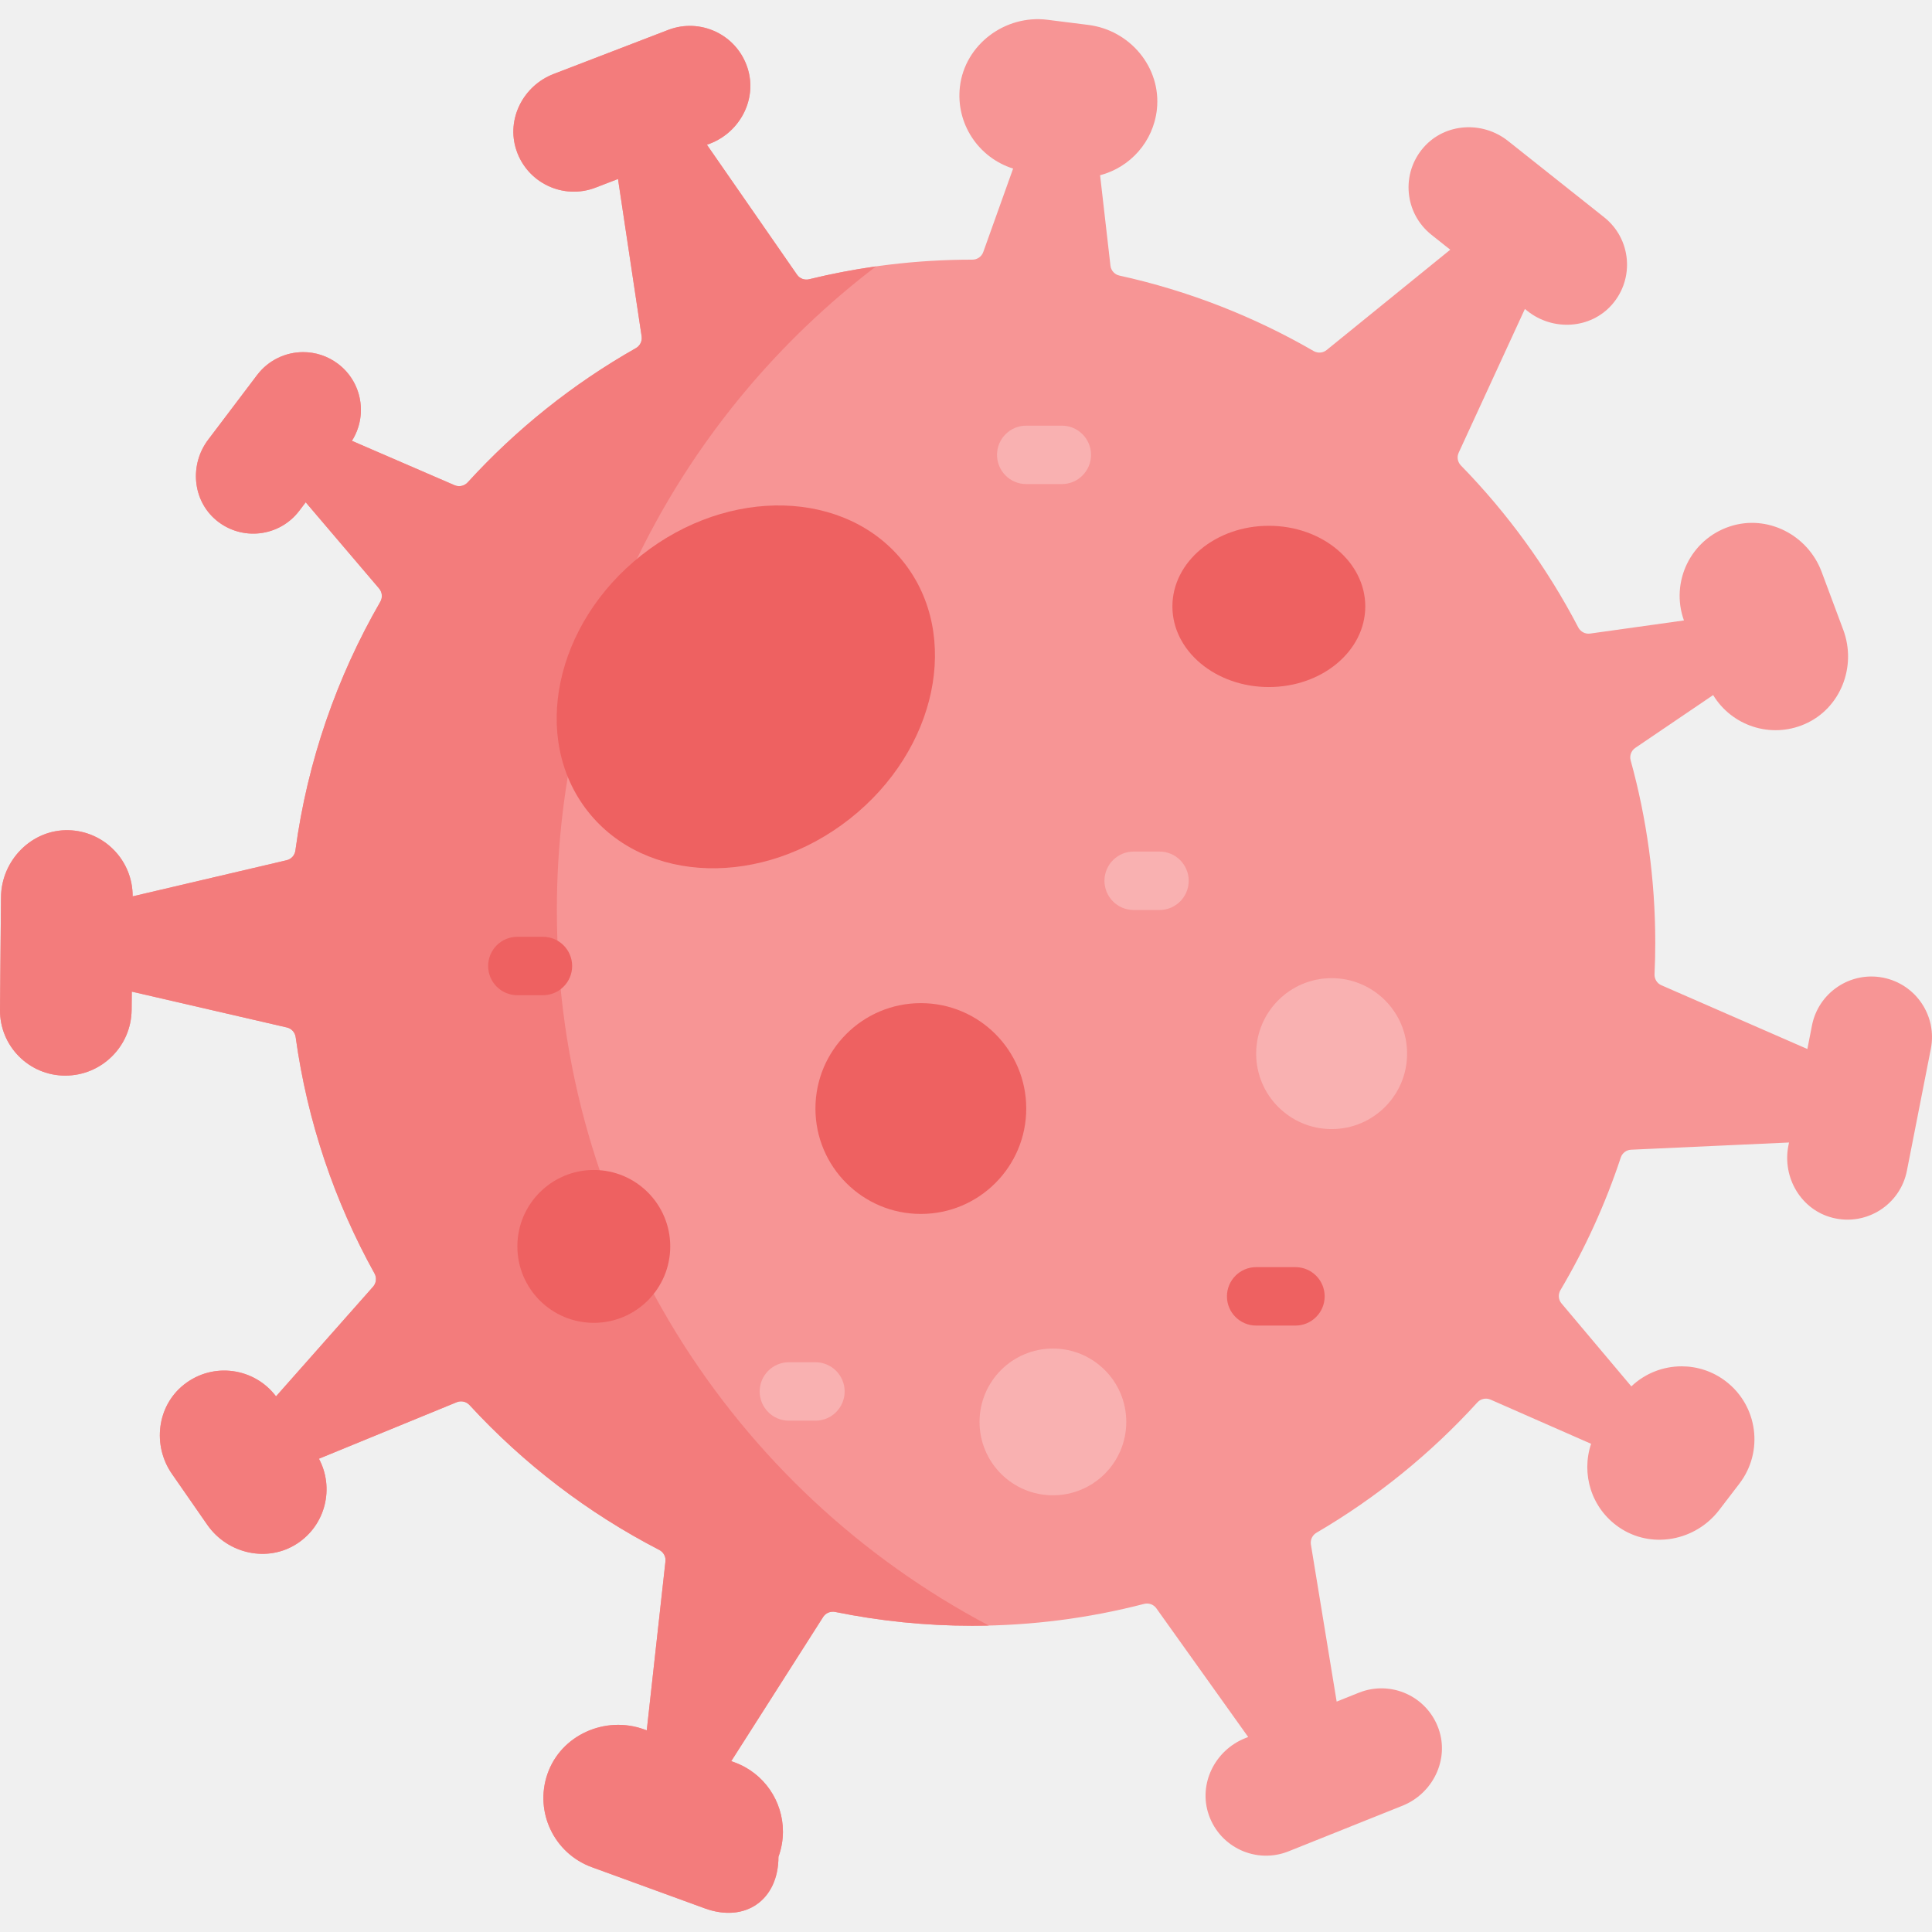
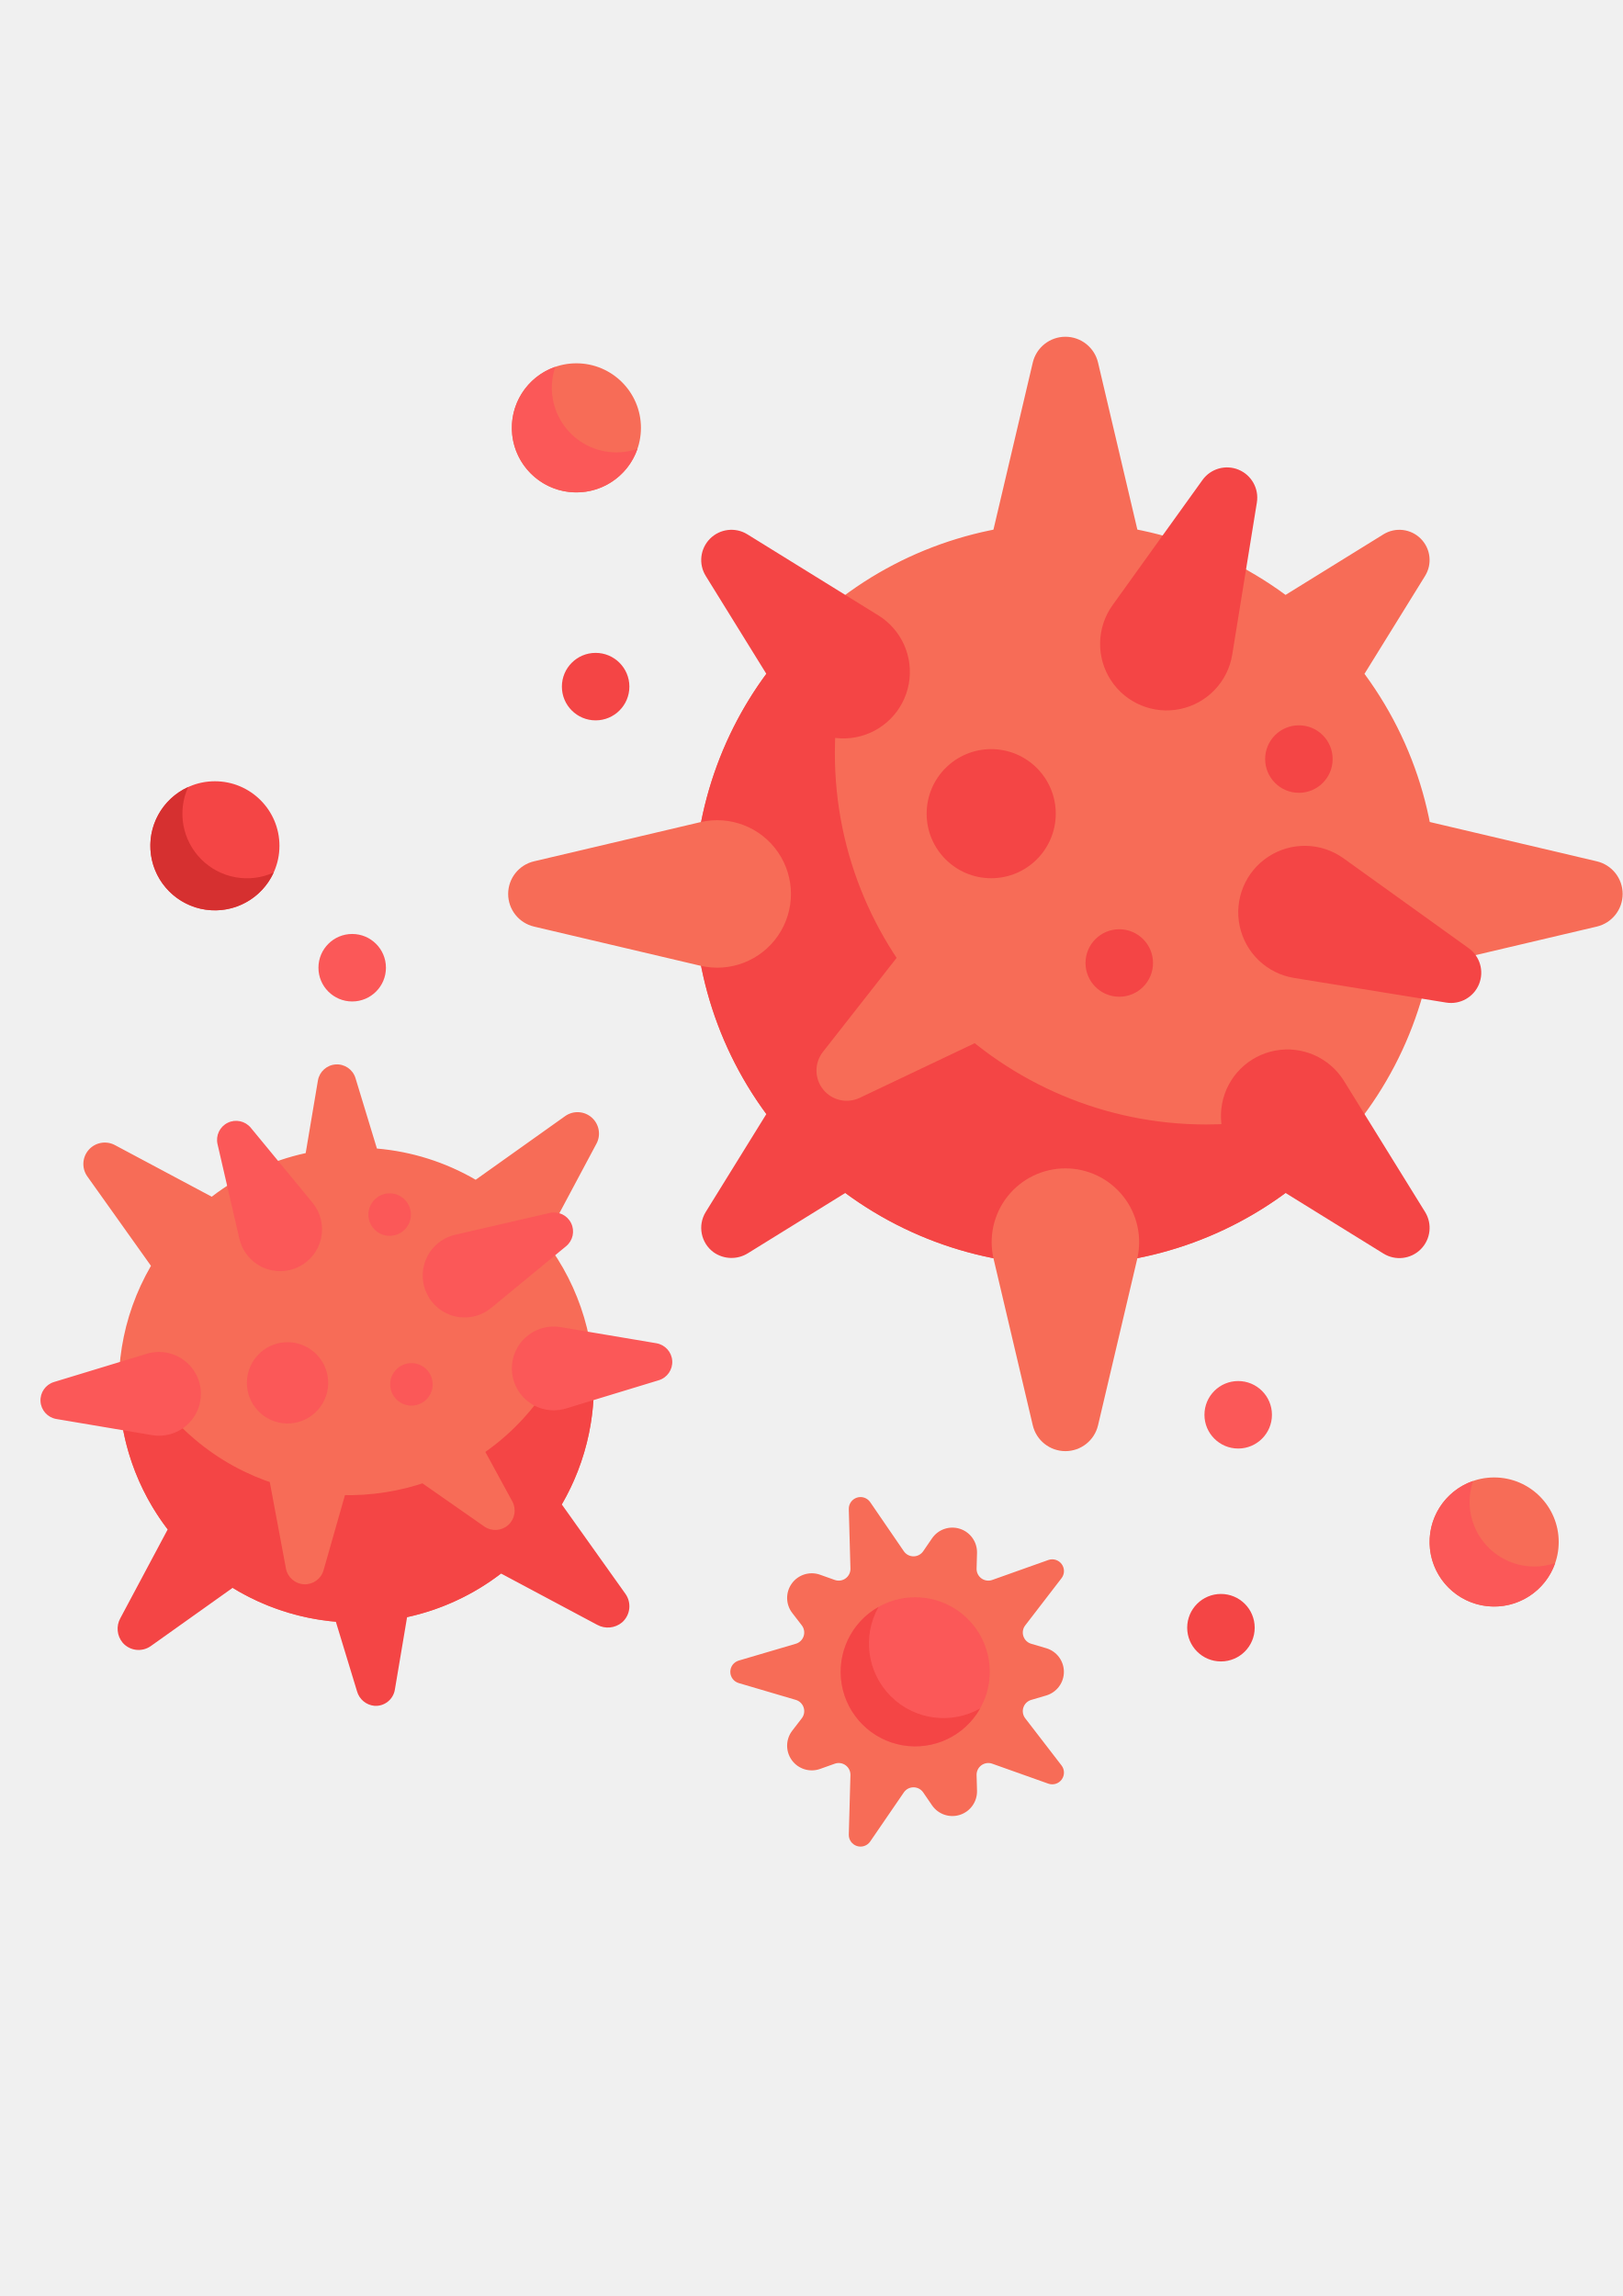
- <svg xmlns="http://www.w3.org/2000/svg" id="Capa_1" enable-background="new 0 0 495.974 495.974" height="512" viewBox="0 0 495.974 495.974" width="512">
-   <g>
-     <g>
-       <g id="XMLID_427_">
-         <g>
-           <path d="m483.411 250.977c8.43 1.66 13.92 9.83 12.27 18.25l-6.15 31.32c-1.7 8.67-10.3 14.23-18.98 12.1-8.13-1.99-13.06-10.3-11.45-18.51l.17-.84-40.54 1.85c-1.22.05-2.28.86-2.66 2.03-3.96 11.96-9.17 23.36-15.48 34.02-.64 1.08-.54 2.45.27 3.41l17.93 21.3c3.56-3.39 8.21-5.15 12.91-5.15 3.96 0 7.96 1.25 11.35 3.85 8.21 6.28 9.77 18.03 3.49 26.25l-5.2 6.79c-6.1 7.98-17.47 10.12-25.75 4.41-7.13-4.91-9.71-13.74-7.13-21.41l-25.83-11.35c-1.17-.51-2.52-.21-3.37.73-11.96 13.13-25.88 24.43-41.3 33.45-1.06.62-1.63 1.82-1.43 3.03l6.61 40.32 5.72-2.29c8.21-3.28 17.55.92 20.48 9.37 2.74 7.91-1.56 16.56-9.33 19.66l-29.23 11.7c-8.2 3.28-17.54-.92-20.47-9.37-2.74-7.91 1.56-16.56 9.33-19.67l.79-.31-23.58-33.04c-.71-1-1.96-1.44-3.15-1.13-14.09 3.65-28.87 5.61-44.11 5.61-12.06 0-23.82-1.23-35.19-3.55-1.2-.24-2.43.27-3.09 1.3l-23.59 37.01.83.3c7.68 2.8 12.44 10.05 12.44 17.77 0 2.16-.37 4.35-1.15 6.49 0 11.07-8.51 17.03-18.91 13.23l-28.99-10.57c-9.7-3.53-14.76-14.18-11.41-23.91 3.44-10.03 14.87-15.09 24.83-11.46l.67.24 4.8-43.37c.14-1.22-.5-2.38-1.59-2.95-18.36-9.48-34.83-22.11-48.7-37.18-.84-.91-2.15-1.21-3.29-.74l-35.38 14.51c4 7.48 1.75 16.96-5.55 21.76-7.62 5.01-17.91 2.68-23.11-4.8l-9.06-13.05c-5.07-7.29-3.89-17.45 3.09-22.95 7.44-5.86 18.05-4.34 23.62 3.03l24.92-28.16c.83-.94.97-2.3.36-3.39-10.23-18.44-17.23-38.92-20.24-60.67-.17-1.22-1.06-2.21-2.25-2.48l-39.82-9.2-.04 4.67c-.04 4.67-1.96 8.9-5.05 11.95-3.08 3.06-7.32 4.94-12 4.94-9.3 0-16.83-7.59-16.74-16.89l.26-28.93c.08-9.46 7.9-17.43 17.35-17.18 9.17.24 16.49 7.78 16.44 16.98l39.53-9.27c1.2-.28 2.09-1.27 2.25-2.49 3.1-23 10.67-44.59 21.8-63.87.62-1.08.51-2.43-.3-3.39l-18.85-22.14-1.64 2.16c-5.08 6.72-14.78 7.89-21.33 2.44-6.14-5.12-6.89-14.3-2.07-20.67l12.56-16.6c2.92-3.85 7.35-5.88 11.84-5.88 3.11 0 6.25.98 8.93 3 6.21 4.69 7.67 13.31 3.57 19.77l26.36 11.4c1.16.5 2.5.2 3.36-.73 12.44-13.64 27.01-25.3 43.19-34.47 1.06-.61 1.65-1.8 1.47-3.01l-6.07-40.41-5.76 2.22c-8.24 3.17-17.53-1.16-20.34-9.64-2.64-7.95 1.78-16.54 9.59-19.54l29.38-11.3c8.25-3.17 17.53 1.15 20.34 9.64 2.64 7.94-1.77 16.53-9.59 19.54l-.79.3 23.12 33.34c.7 1.01 1.94 1.47 3.13 1.18 13.42-3.29 27.43-5.03 41.86-5.03h.02c1.26 0 2.39-.77 2.81-1.96l7.66-21.42c-8.87-2.78-14.78-11.53-13.65-21.07 1.29-10.81 11.64-18.49 22.45-17.13l10.52 1.32c10.72 1.35 18.76 10.95 17.59 21.7-.92 8.37-6.94 14.89-14.58 16.89l2.66 23.22c.14 1.25 1.07 2.27 2.31 2.54 17.78 3.91 34.55 10.52 49.85 19.37 1.07.61 2.39.52 3.34-.26l31.73-25.75-4.82-3.83c-6.93-5.5-7.91-15.69-2.03-22.42 5.5-6.31 15.15-6.87 21.7-1.66l24.65 19.57c6.93 5.49 7.91 15.69 2.03 22.42-5.5 6.3-15.15 6.86-21.7 1.66l-.67-.53-16.99 36.89c-.52 1.11-.28 2.42.58 3.3 11.96 12.25 22.14 26.25 30.12 41.57.58 1.11 1.79 1.74 3.03 1.57l24.09-3.37c-3.54-9.88 1.71-20.83 11.81-24.14 9.63-3.16 20.01 2.19 23.55 11.69l5.55 14.88c3.5 9.41-.7 20.18-9.9 24.18-8.82 3.83-18.77.37-23.51-7.45l-19.99 13.56c-1.05.71-1.52 2.01-1.18 3.23 4.11 14.9 6.31 30.58 6.31 46.78 0 2.71-.06 5.4-.19 8.07-.05 1.23.64 2.36 1.76 2.85l37.48 16.37 1.18-6.05c1.66-8.43 9.83-13.92 18.25-12.27z" fill="#f79595" />
-         </g>
-       </g>
-       <ellipse cx="325.731" cy="155.677" fill="#ee6161" rx="24.756" ry="20.699" />
-       <circle cx="236.394" cy="284.578" fill="#ee6161" r="27.059" />
-       <circle cx="341.851" cy="270.481" fill="#f9b1b1" r="19.374" />
-       <circle cx="270.299" cy="365.029" fill="#f9b1b1" r="18.836" />
-       <g>
-         <path d="m142.955 233.609c0-67.408 32.157-127.319 81.946-165.228-5.813.82-11.552 1.928-17.17 3.306-1.19.29-2.43-.17-3.13-1.18l-23.12-33.34.79-.3c7.82-3.01 12.23-11.6 9.59-19.54-2.81-8.49-12.09-12.81-20.34-9.64l-29.38 11.3c-7.81 3-12.23 11.59-9.59 19.54 2.81 8.48 12.1 12.81 20.34 9.64l5.76-2.22 6.07 40.41c.18 1.21-.41 2.4-1.47 3.01-16.18 9.17-30.75 20.83-43.19 34.47-.86.93-2.2 1.23-3.36.73l-26.36-11.4c4.1-6.46 2.64-15.08-3.57-19.77-2.68-2.02-5.82-3-8.93-3-4.49 0-8.92 2.03-11.84 5.88l-12.56 16.6c-4.82 6.37-4.07 15.55 2.07 20.67 6.55 5.45 16.25 4.28 21.33-2.44l1.64-2.16 18.85 22.14c.81.96.92 2.31.3 3.39-11.13 19.28-18.7 40.87-21.8 63.87-.16 1.22-1.05 2.21-2.25 2.49l-39.53 9.27c.05-9.2-7.27-16.74-16.44-16.98-9.45-.25-17.27 7.72-17.35 17.18l-.26 28.93c-.09 9.3 7.44 16.89 16.74 16.89 4.68 0 8.92-1.88 12-4.94 3.09-3.05 5.01-7.28 5.05-11.95l.04-4.67 39.82 9.2c1.19.27 2.08 1.26 2.25 2.48 3.01 21.75 10.01 42.23 20.24 60.67.61 1.09.47 2.45-.36 3.39l-24.92 28.16c-5.57-7.37-16.18-8.89-23.62-3.03-6.98 5.5-8.16 15.66-3.09 22.95l9.06 13.05c5.2 7.48 15.49 9.81 23.11 4.8 7.3-4.8 9.55-14.28 5.55-21.76l35.38-14.51c1.14-.47 2.45-.17 3.29.74 13.87 15.07 30.34 27.7 48.7 37.18 1.09.57 1.73 1.73 1.59 2.95l-4.8 43.37-.67-.24c-9.96-3.63-21.39 1.43-24.83 11.46-3.35 9.73 1.71 20.38 11.41 23.91l28.99 10.57c10.4 3.8 18.91-2.16 18.91-13.23.78-2.14 1.15-4.33 1.15-6.49 0-7.72-4.76-14.97-12.44-17.77l-.83-.3 23.59-37.01c.66-1.03 1.89-1.54 3.09-1.3 11.37 2.32 23.13 3.55 35.19 3.55 1.419 0 2.861-.018 4.272-.051-65.927-34.765-110.908-103.985-110.908-183.697z" fill="#f37c7c" />
-       </g>
-       <circle cx="152.438" cy="319.972" fill="#ee6161" r="19.622" />
-       <g>
-         <path d="m297.66 233.609h-6.63c-4.143 0-7.5-3.358-7.5-7.5s3.357-7.5 7.5-7.5h6.63c4.143 0 7.5 3.358 7.5 7.5s-3.357 7.5-7.5 7.5z" fill="#f9b1b1" />
-       </g>
-       <g>
-         <path d="m209.334 364.709h-6.812c-4.143 0-7.5-3.358-7.5-7.5s3.357-7.5 7.5-7.5h6.812c4.143 0 7.5 3.358 7.5 7.5s-3.357 7.5-7.5 7.5z" fill="#f9b1b1" />
-       </g>
-       <g>
-         <path d="m139.377 255.487h-6.562c-4.143 0-7.5-3.358-7.5-7.5s3.357-7.5 7.5-7.5h6.562c4.143 0 7.5 3.358 7.5 7.5s-3.357 7.5-7.5 7.5z" fill="#ee6161" />
-       </g>
-       <g>
-         <path d="m272.584 124.27h-9.132c-4.143 0-7.5-3.358-7.5-7.5s3.357-7.5 7.5-7.5h9.132c4.143 0 7.5 3.358 7.5 7.5s-3.357 7.5-7.5 7.5z" fill="#f9b1b1" />
-       </g>
-       <g>
-         <path d="m332.561 340.294h-10.084c-4.143 0-7.5-3.358-7.5-7.5s3.357-7.5 7.5-7.5h10.084c4.143 0 7.5 3.358 7.5 7.5s-3.358 7.5-7.5 7.5z" fill="#ee6161" />
+ <svg xmlns="http://www.w3.org/2000/svg" width="595" height="842" viewBox="0 0 595 842">
+   <defs>
+     <clipPath id="clip-path">
+       <rect id="Rectangle_1" data-name="Rectangle 1" width="595" height="842" fill="#fff" stroke="#707070" stroke-width="1" />
+     </clipPath>
+   </defs>
+   <g id="Mask_Group_1" data-name="Mask Group 1" clip-path="url(#clip-path)">
+     <g id="coronavirus" transform="translate(0 123.5)">
+       <path id="Path_3" data-name="Path 3" d="M218.706,295.92l-18.854,35.351c-.027.051-.055.1-.083.152a87.1,87.1,0,1,1-144.412,9.291c-.034-.046-.069-.093-.1-.141L32.027,307.93a7.863,7.863,0,0,1,10.106-11.5l35.353,18.854.152.083a86.665,86.665,0,0,1,34.45-15.993l4.486-26.623a7.091,7.091,0,0,1,13.776-.887L138.21,297.7a86.663,86.663,0,0,1,36.215,11.446c.046-.034.093-.069.141-.1l32.644-23.229a7.864,7.864,0,0,1,11.5,10.109ZM500.335,123.607l22.216-35.9A11.086,11.086,0,0,0,507.29,72.451l-35.9,22.215a136.155,136.155,0,1,0,28.94,28.941Z" fill="#f76c57" />
+       <path id="Path_4" data-name="Path 4" d="M102.469,186.677a23.67,23.67,0,1,1-23.67-23.67A23.67,23.67,0,0,1,102.469,186.677ZM447.7,461.041a12.375,12.375,0,1,0,12.375,12.375A12.376,12.376,0,0,0,447.7,461.041ZM218.408,115.926A12.375,12.375,0,1,0,230.783,128.3,12.376,12.376,0,0,0,218.408,115.926Z" fill="#f44545" />
+       <path id="Path_5" data-name="Path 5" d="M100.353,196.474A23.673,23.673,0,1,1,69,165.124a23.68,23.68,0,0,0,31.35,31.35Z" fill="#d63030" />
+       <path id="Path_6" data-name="Path 6" d="M480.024,283.578c8.861-2.55,15.406,8.228,9.031,14.889A136.186,136.186,0,0,1,309.939,314l-35.6,22.034a11.362,11.362,0,0,1-12.641-.271,11.091,11.091,0,0,1-2.913-14.809L281,285.06a136.188,136.188,0,0,1,15.422-179.01c6.686-6.413,17.509.167,14.958,9.073a136.259,136.259,0,0,0-5.253,37.581c0,75.03,61.14,136.17,136.17,136.169a136.176,136.176,0,0,0,37.729-5.295ZM206.1,428.351c-.034-.048-.067-.094-.1-.141a86.968,86.968,0,0,0,11.259-53.151,5.281,5.281,0,0,0-10.062-1.62,87.148,87.148,0,0,1-15.336,23.292c-31.343,34.206-84.812,37.647-120.281,7.741a87.169,87.169,0,0,1-18.236-21.2,5.26,5.26,0,0,0-9.733,2.882,86.971,86.971,0,0,0,17.88,51.221l-17.36,32.552a7.991,7.991,0,0,0,.866,9.018,7.745,7.745,0,0,0,10.313,1.2L85.3,458.808a86.637,86.637,0,0,0,37.849,12.421l7.78,25.562a7.318,7.318,0,0,0,6.4,5.278,7.092,7.092,0,0,0,7.456-5.9l4.486-26.623a86.682,86.682,0,0,0,34.45-15.993l.152.083,35.078,18.708a8.116,8.116,0,0,0,9.157-.879,7.865,7.865,0,0,0,1.221-10.472Z" fill="#f44545" />
+       <path id="Path_7" data-name="Path 7" d="M256.789,230.655,195.811,216.3a12.294,12.294,0,0,1,0-23.934l60.978-14.356a27.042,27.042,0,1,1,0,52.645Zm58.447,48.452,51.025-24.249a24.386,24.386,0,1,0-29.66-37.068l-34.848,44.465a11.086,11.086,0,0,0,13.484,16.852ZM114.261,397.759A15.6,15.6,0,0,0,98.209,416.2l6.643,35.515a7.09,7.09,0,0,0,13.788.638l9.9-34.748a15.594,15.594,0,0,0-14.277-19.851ZM211.354,57.074A23.669,23.669,0,1,0,187.684,33.4,23.67,23.67,0,0,0,211.354,57.074Zm-40.79,338.29a15.6,15.6,0,1,0-22.623,20.249L177.566,436.3a7.09,7.09,0,0,0,10.286-9.205ZM547.88,418.318a23.67,23.67,0,1,0,23.67,23.67A23.67,23.67,0,0,0,547.88,418.318Zm37.643-225.951-60.978-14.356a27.041,27.041,0,1,0,0,52.644L585.523,216.3a12.293,12.293,0,0,0,0-23.932ZM389.251,455.259a4.3,4.3,0,0,0-4.846-6.669l-20.573,7.32a4.3,4.3,0,0,1-5.736-4.167l.158-5.73a9.041,9.041,0,0,0-16.5-5.36l-3.24,4.73a4.3,4.3,0,0,1-7.09,0l-12.342-18.014a4.3,4.3,0,0,0-7.841,2.547l.6,21.828a4.3,4.3,0,0,1-5.736,4.167l-5.4-1.922a9.041,9.041,0,0,0-10.2,14.032l3.5,4.543a4.3,4.3,0,0,1-2.191,6.743l-20.946,6.171a4.3,4.3,0,0,0,0,8.244l20.946,6.171a4.3,4.3,0,0,1,2.191,6.743l-3.5,4.543a9.041,9.041,0,0,0,10.2,14.033l5.4-1.922a4.3,4.3,0,0,1,5.736,4.167l-.6,21.828a4.3,4.3,0,0,0,7.841,2.547l12.342-18.014a4.3,4.3,0,0,1,7.09,0l3.24,4.73a9.041,9.041,0,0,0,16.5-5.36l-.158-5.73a4.3,4.3,0,0,1,5.736-4.167l20.573,7.32a4.3,4.3,0,0,0,4.846-6.669l-13.319-17.3a4.3,4.3,0,0,1,2.191-6.743l5.5-1.62a9.041,9.041,0,0,0,0-17.346l-5.5-1.62a4.3,4.3,0,0,1-2.191-6.743Zm1.415-150.285a27.041,27.041,0,0,0-26.322,33.237L378.7,399.19a12.293,12.293,0,0,0,23.932,0l14.356-60.979A27.041,27.041,0,0,0,390.666,304.974Zm11.967-295.5a12.294,12.294,0,0,0-23.934,0L364.345,70.455a27.041,27.041,0,1,0,52.644,0Z" fill="#f76c57" />
+       <path id="Path_8" data-name="Path 8" d="M226.029,42.4a23.634,23.634,0,0,0,7.709-1.284,23.673,23.673,0,1,1-30.1-30.1A23.686,23.686,0,0,0,226.029,42.4ZM562.555,450.982A23.686,23.686,0,0,1,540.169,419.6a23.673,23.673,0,1,0,30.094,30.1A23.652,23.652,0,0,1,562.555,450.982Z" fill="#fb5858" />
+       <path id="Path_9" data-name="Path 9" d="M466.4,395.339a12.375,12.375,0,1,1-12.375-12.375A12.375,12.375,0,0,1,466.4,395.339ZM141.519,231.386a12.375,12.375,0,1,0-12.375,12.375A12.375,12.375,0,0,0,141.519,231.386Zm-26.24,141.039a14.908,14.908,0,1,0,1.354,21.04,14.908,14.908,0,0,0-1.354-21.04Zm-5.756-31.339a15.36,15.36,0,0,0,5.063-23.544L91.96,290.081a6.982,6.982,0,0,0-12.193,6.01l8,34.672a15.358,15.358,0,0,0,21.756,10.324Zm-55.692,31.87L19.791,383.318a6.983,6.983,0,0,0,.873,13.566L55.751,402.8a15.36,15.36,0,1,0-1.92-29.841Zm102.184,5.371a7.795,7.795,0,1,0,.708,11A7.795,7.795,0,0,0,156.016,378.328Zm84.676-9.225L205.6,363.191a15.359,15.359,0,1,0,1.92,29.84l34.041-10.361a6.982,6.982,0,0,0-.873-13.565Zm94.9,93.161A27.335,27.335,0,1,0,362.928,489.6,27.335,27.335,0,0,0,335.593,462.264ZM209.411,325.033a6.983,6.983,0,0,0-7.834-3.716l-34.672,8a15.359,15.359,0,1,0,13.22,26.82l27.462-22.626A6.984,6.984,0,0,0,209.411,325.033Zm-60.676,2.034a7.795,7.795,0,1,0-11,.708A7.795,7.795,0,0,0,148.735,327.066Z" fill="#fb5858" />
+       <g id="Group_1" data-name="Group 1">
+         <path id="Path_10" data-name="Path 10" d="M359.4,503.04a27.338,27.338,0,1,1-37.249-37.249A27.343,27.343,0,0,0,359.4,503.04Z" fill="#f44545" />
+         <path id="Path_11" data-name="Path 11" d="M522.551,320.956a11.086,11.086,0,0,1-15.261,15.261l-48.038-29.73a24.386,24.386,0,1,1,33.569-33.569ZM322.082,102.18l-48.038-29.73A11.086,11.086,0,0,0,258.783,87.71l29.73,48.038a24.386,24.386,0,1,0,33.569-33.569ZM460.872,60.77a11.086,11.086,0,0,0-19.948-8.239L407.967,98.414a24.386,24.386,0,1,0,43.878,18.123Zm77.663,163.452-45.884-32.957a24.385,24.385,0,1,0-18.123,43.878l55.767,9.028a11.087,11.087,0,0,0,8.239-19.949Zm-128.119-6.941a12.375,12.375,0,1,0,12.375,12.375A12.376,12.376,0,0,0,410.415,217.281Zm65.868-50.039a12.375,12.375,0,1,0-12.375-12.375A12.376,12.376,0,0,0,476.284,167.241ZM363.457,151.225a23.67,23.67,0,1,0,23.67,23.67A23.67,23.67,0,0,0,363.457,151.225Z" fill="#f44545" />
      </g>
    </g>
-     <ellipse cx="191.541" cy="176.377" fill="#ee6161" rx="51.654" ry="43.139" transform="matrix(.785 -.619 .619 .785 -68.073 156.437)" />
  </g>
</svg>
